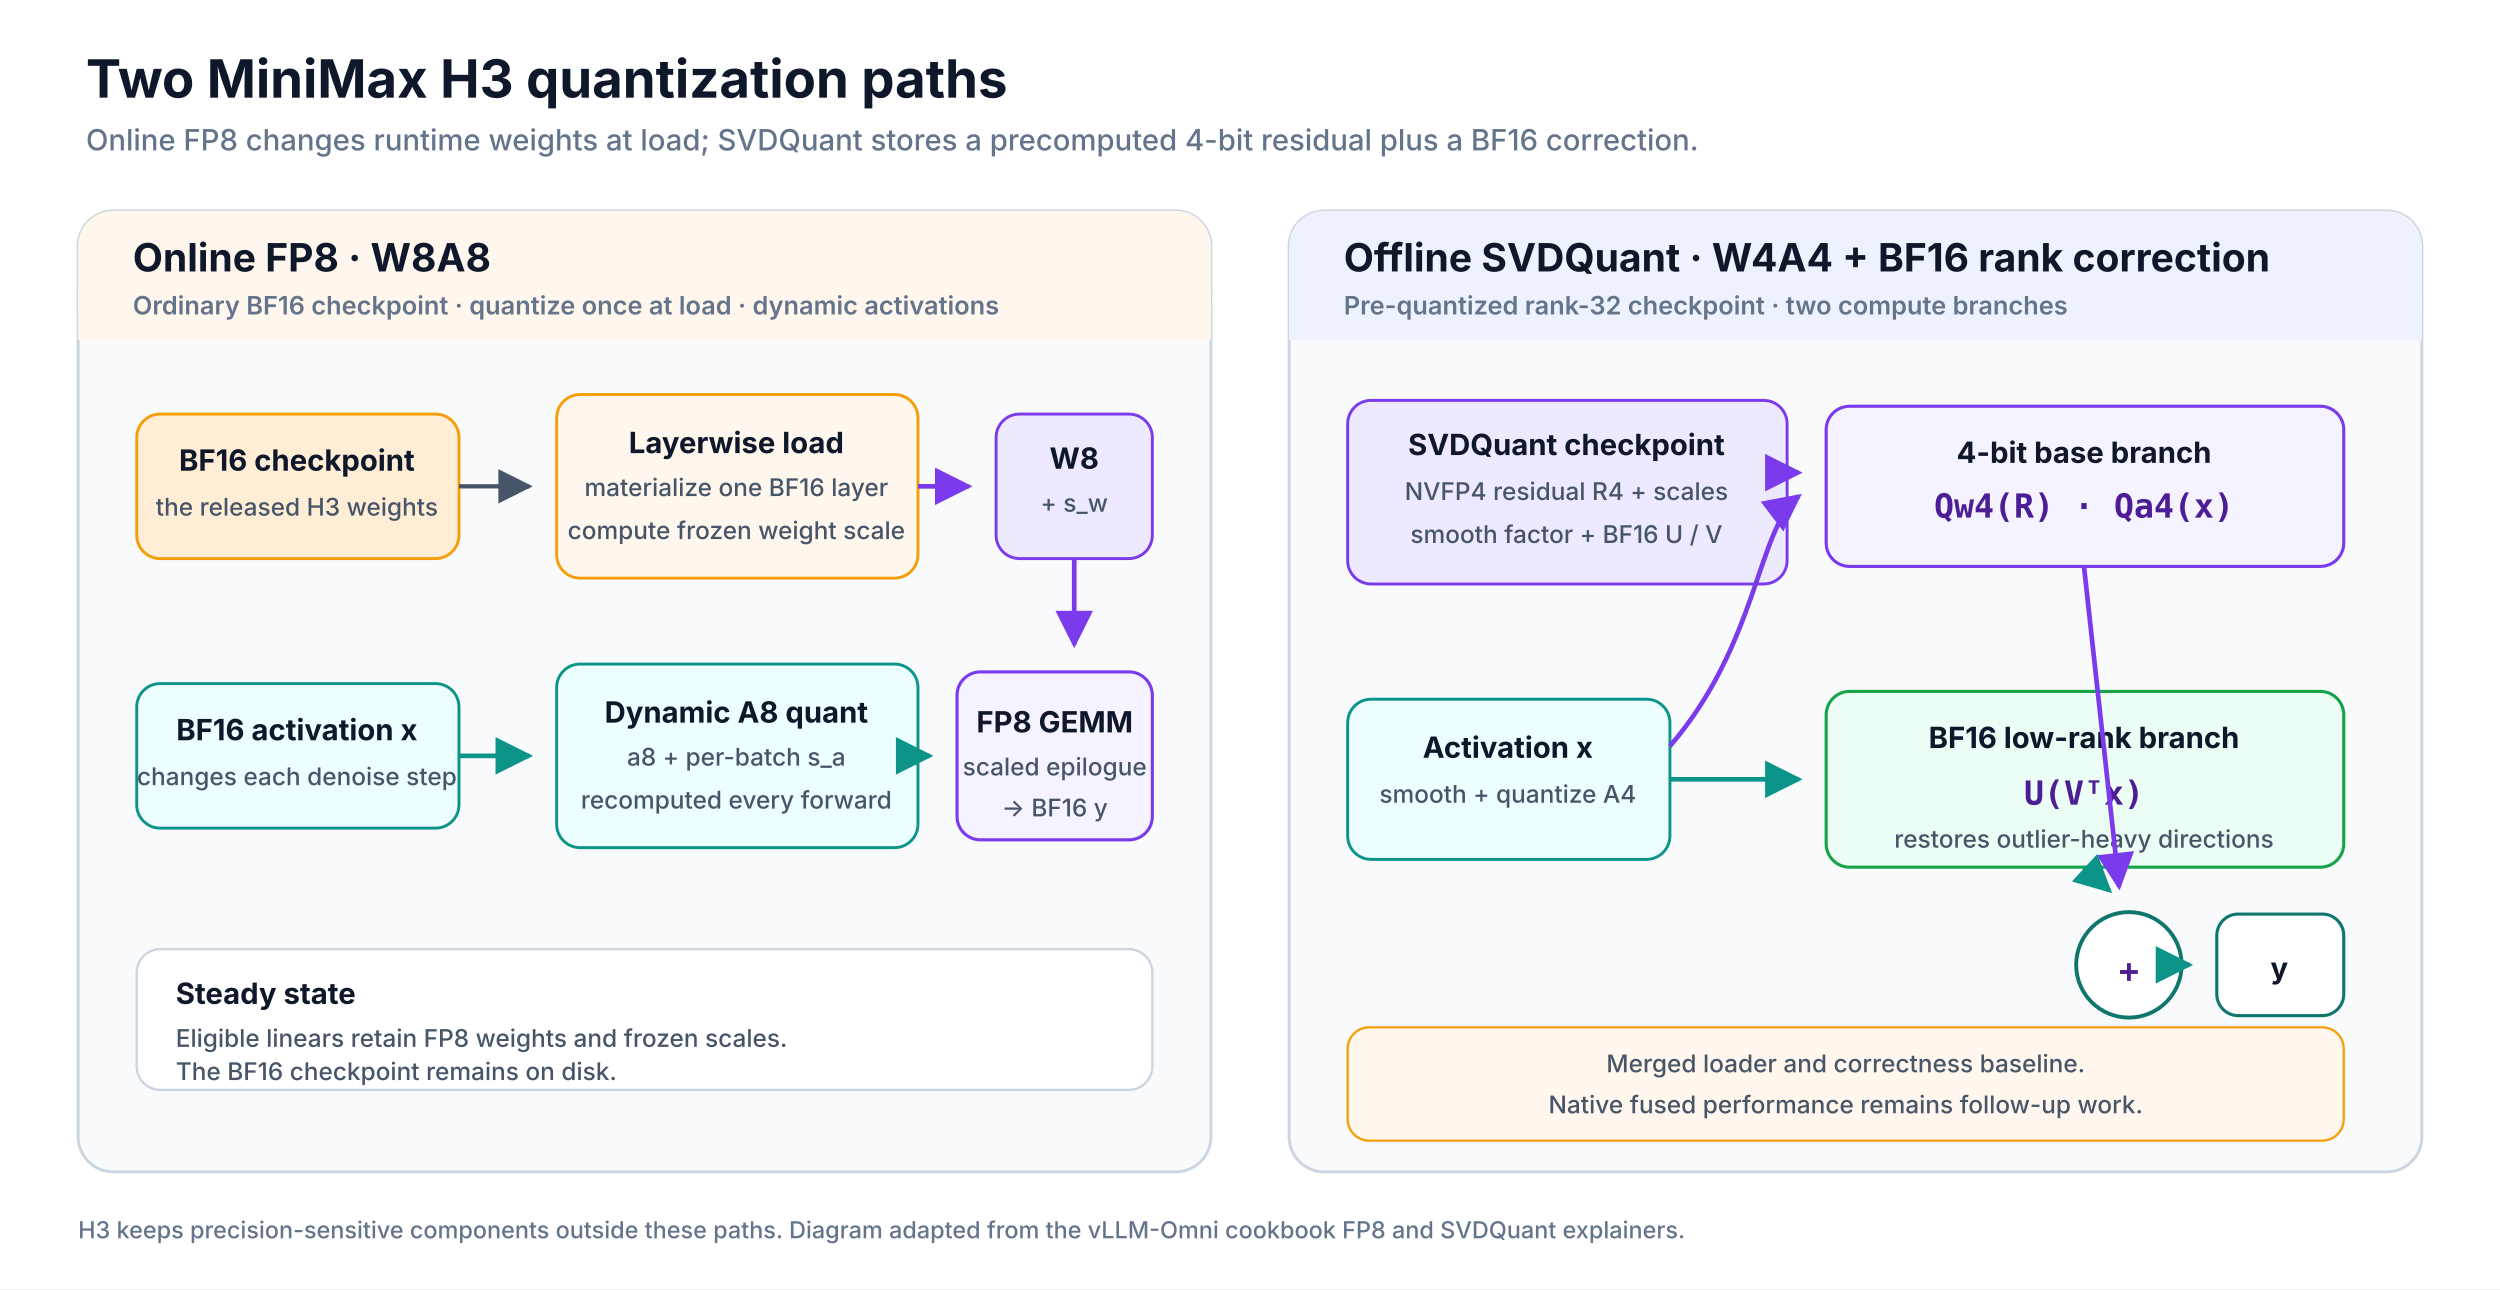
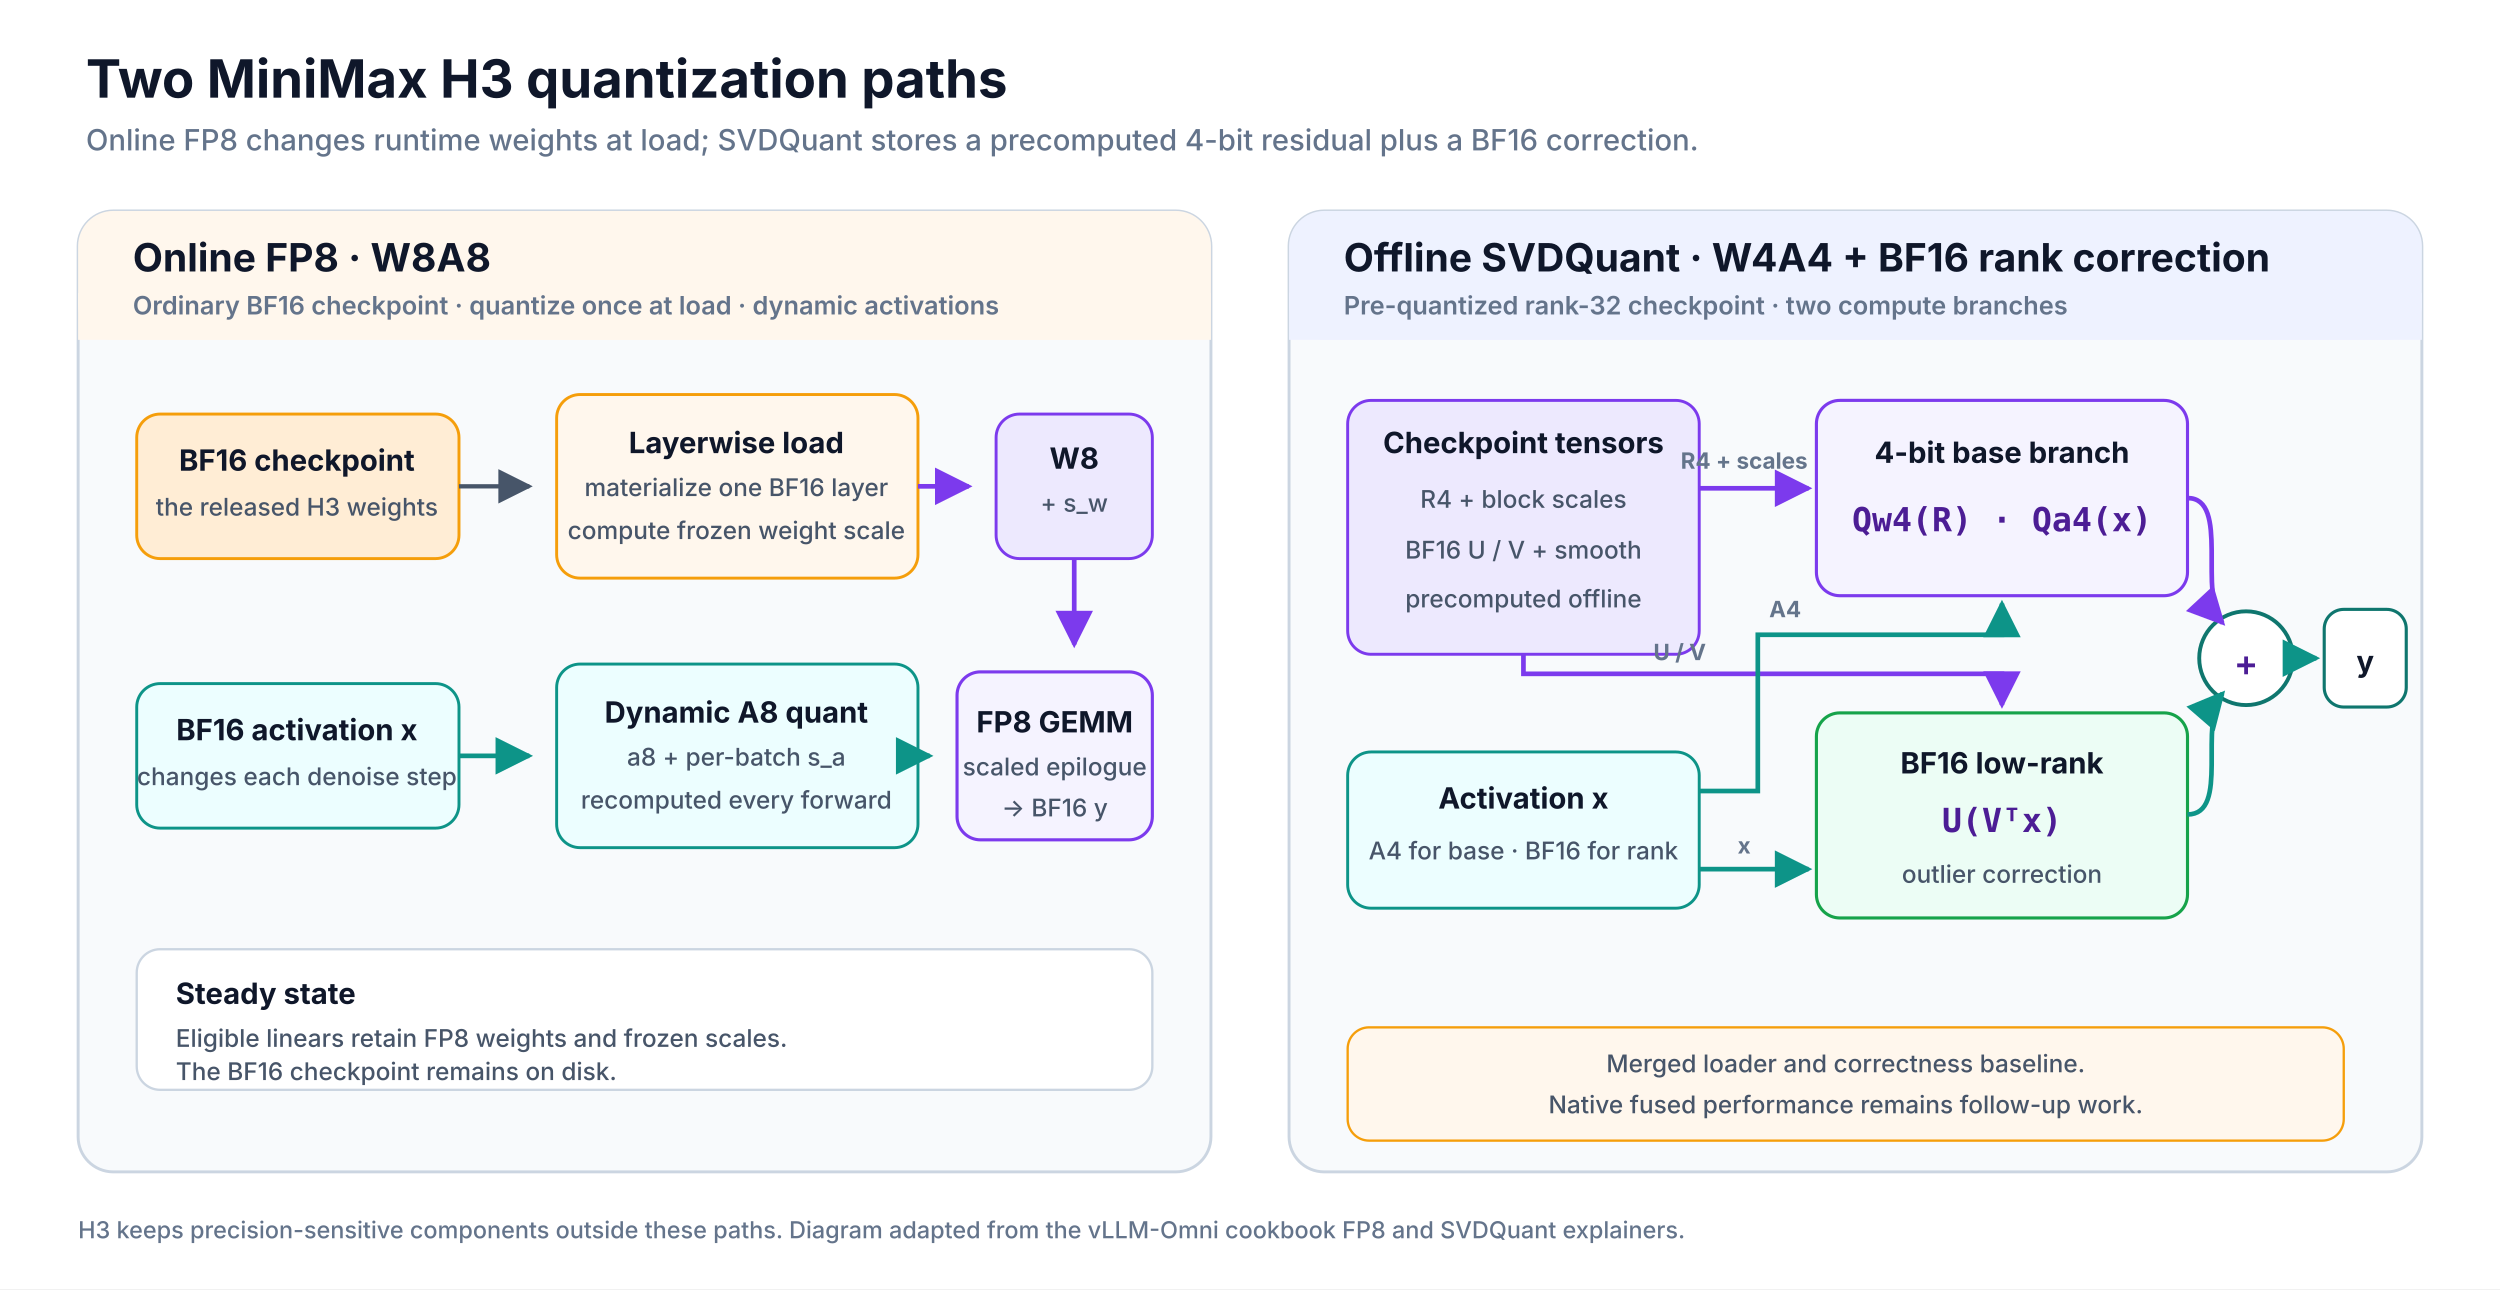
<svg xmlns="http://www.w3.org/2000/svg" width="1280" height="660" viewBox="0 0 1280 660" role="img" aria-labelledby="title desc">
  <defs>
    <marker id="arrow" viewBox="0 0 10 10" refX="9" refY="5" markerWidth="8" markerHeight="8" orient="auto">
      <path d="M 0 0 L 10 5 L 0 10 z" fill="#475569" />
    </marker>
    <marker id="arrowPurple" viewBox="0 0 10 10" refX="9" refY="5" markerWidth="8" markerHeight="8" orient="auto">
      <path d="M 0 0 L 10 5 L 0 10 z" fill="#7c3aed" />
    </marker>
    <marker id="arrowTeal" viewBox="0 0 10 10" refX="9" refY="5" markerWidth="8" markerHeight="8" orient="auto">
      <path d="M 0 0 L 10 5 L 0 10 z" fill="#0d9488" />
    </marker>
    <style>
      text { font-family: system-ui, -apple-system, "Segoe UI", sans-serif; }
      .title { font-size: 27px; font-weight: 750; fill: #0f172a; }
      .subtitle { font-size: 15px; font-weight: 500; fill: #64748b; }
      .panel-title { font-size: 20px; font-weight: 750; fill: #0f172a; }
      .panel-sub { font-size: 13px; font-weight: 600; fill: #64748b; }
      .node-title { font-size: 15px; font-weight: 720; fill: #0f172a; }
      .node-sub { font-size: 12.5px; font-weight: 500; fill: #475569; }
      .formula { font-size: 17px; font-weight: 700; fill: #4c1d95; font-family: ui-monospace, SFMono-Regular, Menlo, monospace; }
+       .arrow-label { font-size: 11.5px; font-weight: 700; fill: #64748b; }
      .foot { font-size: 12px; font-weight: 550; fill: #64748b; }
      .arrow { stroke: #475569; stroke-width: 2.2; fill: none; marker-end: url(#arrow); }
      .arrow-purple { stroke: #7c3aed; stroke-width: 2.4; fill: none; marker-end: url(#arrowPurple); }
      .arrow-teal { stroke: #0d9488; stroke-width: 2.4; fill: none; marker-end: url(#arrowTeal); }
    </style>
  </defs>
  <rect width="1280" height="660" fill="#ffffff" />
  <text x="44" y="50" class="title">Two MiniMax H3 quantization paths</text>
  <text x="44" y="77" class="subtitle">Online FP8 changes runtime weights at load; SVDQuant stores a precomputed 4-bit residual plus a BF16 correction.</text>
  <rect x="40" y="108" width="580" height="492" rx="18" fill="#f8fafc" stroke="#cbd5e1" stroke-width="1.5" />
  <rect x="40" y="108" width="580" height="66" rx="18" fill="#fff7ed" />
  <rect x="40" y="150" width="580" height="24" fill="#fff7ed" />
  <text x="68" y="139" class="panel-title">Online FP8 · W8A8</text>
  <text x="68" y="161" class="panel-sub">Ordinary BF16 checkpoint · quantize once at load · dynamic activations</text>
  <rect x="70" y="212" width="165" height="74" rx="12" fill="#ffedd5" stroke="#f59e0b" stroke-width="1.5" />
  <text x="152" y="241" text-anchor="middle" class="node-title">BF16 checkpoint</text>
  <text x="152" y="264" text-anchor="middle" class="node-sub">the released H3 weights</text>
  <rect x="285" y="202" width="185" height="94" rx="12" fill="#fff7ed" stroke="#f59e0b" stroke-width="1.5" />
  <text x="377" y="232" text-anchor="middle" class="node-title">Layerwise load</text>
  <text x="377" y="254" text-anchor="middle" class="node-sub">materialize one BF16 layer</text>
  <text x="377" y="276" text-anchor="middle" class="node-sub">compute frozen weight scale</text>
  <path class="arrow" d="M 235 249 L 271 249" />
  <rect x="510" y="212" width="80" height="74" rx="12" fill="#ede9fe" stroke="#7c3aed" stroke-width="1.5" />
  <text x="550" y="240" text-anchor="middle" class="node-title">W8</text>
  <text x="550" y="262" text-anchor="middle" class="node-sub">+ s_w</text>
  <path class="arrow-purple" d="M 470 249 L 496 249" />
  <rect x="70" y="350" width="165" height="74" rx="12" fill="#ecfeff" stroke="#0d9488" stroke-width="1.5" />
  <text x="152" y="379" text-anchor="middle" class="node-title">BF16 activation x</text>
  <text x="152" y="402" text-anchor="middle" class="node-sub">changes each denoise step</text>
  <rect x="285" y="340" width="185" height="94" rx="12" fill="#ecfeff" stroke="#0d9488" stroke-width="1.5" />
  <text x="377" y="370" text-anchor="middle" class="node-title">Dynamic A8 quant</text>
  <text x="377" y="392" text-anchor="middle" class="node-sub">a8 + per-batch s_a</text>
  <text x="377" y="414" text-anchor="middle" class="node-sub">recomputed every forward</text>
  <path class="arrow-teal" d="M 235 387 L 271 387" />
  <rect x="490" y="344" width="100" height="86" rx="12" fill="#f5f3ff" stroke="#7c3aed" stroke-width="1.6" />
  <text x="540" y="375" text-anchor="middle" class="node-title">FP8 GEMM</text>
  <text x="540" y="397" text-anchor="middle" class="node-sub">scaled epilogue</text>
  <text x="540" y="418" text-anchor="middle" class="node-sub">→ BF16 y</text>
  <path class="arrow-purple" d="M 550 286 L 550 330" />
  <path class="arrow-teal" d="M 470 387 L 476 387" />
  <rect x="70" y="486" width="520" height="72" rx="12" fill="#ffffff" stroke="#cbd5e1" stroke-width="1.2" />
  <text x="90" y="514" class="node-title">Steady state</text>
  <text x="90" y="536" class="node-sub">Eligible linears retain FP8 weights and frozen scales.</text>
  <text x="90" y="553" class="node-sub">The BF16 checkpoint remains on disk.</text>
  <rect x="660" y="108" width="580" height="492" rx="18" fill="#f8fafc" stroke="#cbd5e1" stroke-width="1.5" />
  <rect x="660" y="108" width="580" height="66" rx="18" fill="#eef2ff" />
  <rect x="660" y="150" width="580" height="24" fill="#eef2ff" />
  <text x="688" y="139" class="panel-title">Offline SVDQuant · W4A4 + BF16 rank correction</text>
  <text x="688" y="161" class="panel-sub">Pre-quantized rank-32 checkpoint · two compute branches</text>
-   <rect x="690" y="205" width="225" height="94" rx="12" fill="#ede9fe" stroke="#7c3aed" stroke-width="1.5" />
-   <text x="802" y="233" text-anchor="middle" class="node-title">SVDQuant checkpoint</text>
-   <text x="802" y="256" text-anchor="middle" class="node-sub">NVFP4 residual R4 + scales</text>
-   <text x="802" y="278" text-anchor="middle" class="node-sub">smooth factor + BF16 U / V</text>
-   <rect x="690" y="358" width="165" height="82" rx="12" fill="#ecfeff" stroke="#0d9488" stroke-width="1.5" />
-   <text x="772" y="388" text-anchor="middle" class="node-title">Activation x</text>
-   <text x="772" y="411" text-anchor="middle" class="node-sub">smooth + quantize A4</text>
-   <rect x="935" y="208" width="265" height="82" rx="12" fill="#f5f3ff" stroke="#7c3aed" stroke-width="1.6" />
-   <text x="1067" y="237" text-anchor="middle" class="node-title">4-bit base branch</text>
-   <text x="1067" y="265" text-anchor="middle" class="formula">Qw4(R) · Qa4(x)</text>
-   <rect x="935" y="354" width="265" height="90" rx="12" fill="#ecfdf5" stroke="#16a34a" stroke-width="1.6" />
-   <text x="1067" y="383" text-anchor="middle" class="node-title">BF16 low-rank branch</text>
-   <text x="1067" y="412" text-anchor="middle" class="formula">U(Vᵀx)</text>
-   <text x="1067" y="434" text-anchor="middle" class="node-sub">restores outlier-heavy directions</text>
-   <path class="arrow-purple" d="M 915 242 L 921 242" />
-   <path class="arrow-teal" d="M 855 399 L 921 399" />
-   <path class="arrow-purple" d="M 855 382 C 900 330, 900 270, 921 254" />
-   <circle cx="1090" cy="494" r="27" fill="#ffffff" stroke="#0f766e" stroke-width="2" />
-   <text x="1090" y="503" text-anchor="middle" class="formula">+</text>
-   <path class="arrow-purple" d="M 1067 290 L 1085 454" />
-   <path class="arrow-teal" d="M 1067 444 L 1080 456" />
-   <rect x="1135" y="468" width="65" height="52" rx="11" fill="#ffffff" stroke="#0f766e" stroke-width="1.6" />
-   <text x="1167" y="501" text-anchor="middle" class="node-title">y</text>
-   <path class="arrow-teal" d="M 1117 494 L 1121 494" />
+   <rect x="690" y="205" width="180" height="130" rx="12" fill="#ede9fe" stroke="#7c3aed" stroke-width="1.5" />
+   <text x="780" y="232" text-anchor="middle" class="node-title">Checkpoint tensors</text>
+   <text x="780" y="260" text-anchor="middle" class="node-sub">R4 + block scales</text>
+   <text x="780" y="286" text-anchor="middle" class="node-sub">BF16 U / V + smooth</text>
+   <text x="780" y="311" text-anchor="middle" class="node-sub">precomputed offline</text>
+   <rect x="690" y="385" width="180" height="80" rx="12" fill="#ecfeff" stroke="#0d9488" stroke-width="1.5" />
+   <text x="780" y="414" text-anchor="middle" class="node-title">Activation x</text>
+   <text x="780" y="440" text-anchor="middle" class="node-sub">A4 for base · BF16 for rank</text>
+   <rect x="930" y="205" width="190" height="100" rx="12" fill="#f5f3ff" stroke="#7c3aed" stroke-width="1.6" />
+   <text x="1025" y="237" text-anchor="middle" class="node-title">4-bit base branch</text>
+   <text x="1025" y="272" text-anchor="middle" class="formula">Qw4(R) · Qa4(x)</text>
+   <rect x="930" y="365" width="190" height="105" rx="12" fill="#ecfdf5" stroke="#16a34a" stroke-width="1.6" />
+   <text x="1025" y="396" text-anchor="middle" class="node-title">BF16 low-rank</text>
+   <text x="1025" y="426" text-anchor="middle" class="formula">U(Vᵀx)</text>
+   <text x="1025" y="452" text-anchor="middle" class="node-sub">outlier correction</text>
+   <path class="arrow-purple" d="M 870 250 L 926 250" />
+   <text x="893" y="240" text-anchor="middle" class="arrow-label">R4 + scales</text>
+   <path class="arrow-purple" d="M 780 335 L 780 345 L 1025 345 L 1025 361" />
+   <text x="860" y="338" text-anchor="middle" class="arrow-label">U / V</text>
+   <path class="arrow-teal" d="M 870 405 L 900 405 L 900 325 L 1025 325 L 1025 309" />
+   <text x="914" y="316" text-anchor="middle" class="arrow-label">A4</text>
+   <path class="arrow-teal" d="M 870 445 L 926 445" />
+   <text x="893" y="437" text-anchor="middle" class="arrow-label">x</text>
+   <circle cx="1150" cy="337" r="24" fill="#ffffff" stroke="#0f766e" stroke-width="2" />
+   <text x="1150" y="346" text-anchor="middle" class="formula">+</text>
+   <path class="arrow-purple" d="M 1120 255 C 1142 255, 1125 305, 1138 319" />
+   <path class="arrow-teal" d="M 1120 417 C 1142 417, 1125 370, 1138 355" />
+   <rect x="1190" y="312" width="42" height="50" rx="10" fill="#ffffff" stroke="#0f766e" stroke-width="1.6" />
+   <text x="1211" y="344" text-anchor="middle" class="node-title">y</text>
+   <path class="arrow-teal" d="M 1174 337 L 1186 337" />
  <rect x="690" y="526" width="510" height="58" rx="11" fill="#fff7ed" stroke="#f59e0b" stroke-width="1.2" />
  <text x="945" y="549" text-anchor="middle" class="node-sub">Merged loader and correctness baseline.</text>
  <text x="945" y="570" text-anchor="middle" class="node-sub">Native fused performance remains follow-up work.</text>
  <text x="40" y="634" class="foot">H3 keeps precision-sensitive components outside these paths. Diagram adapted from the vLLM-Omni cookbook FP8 and SVDQuant explainers.</text>
</svg>
